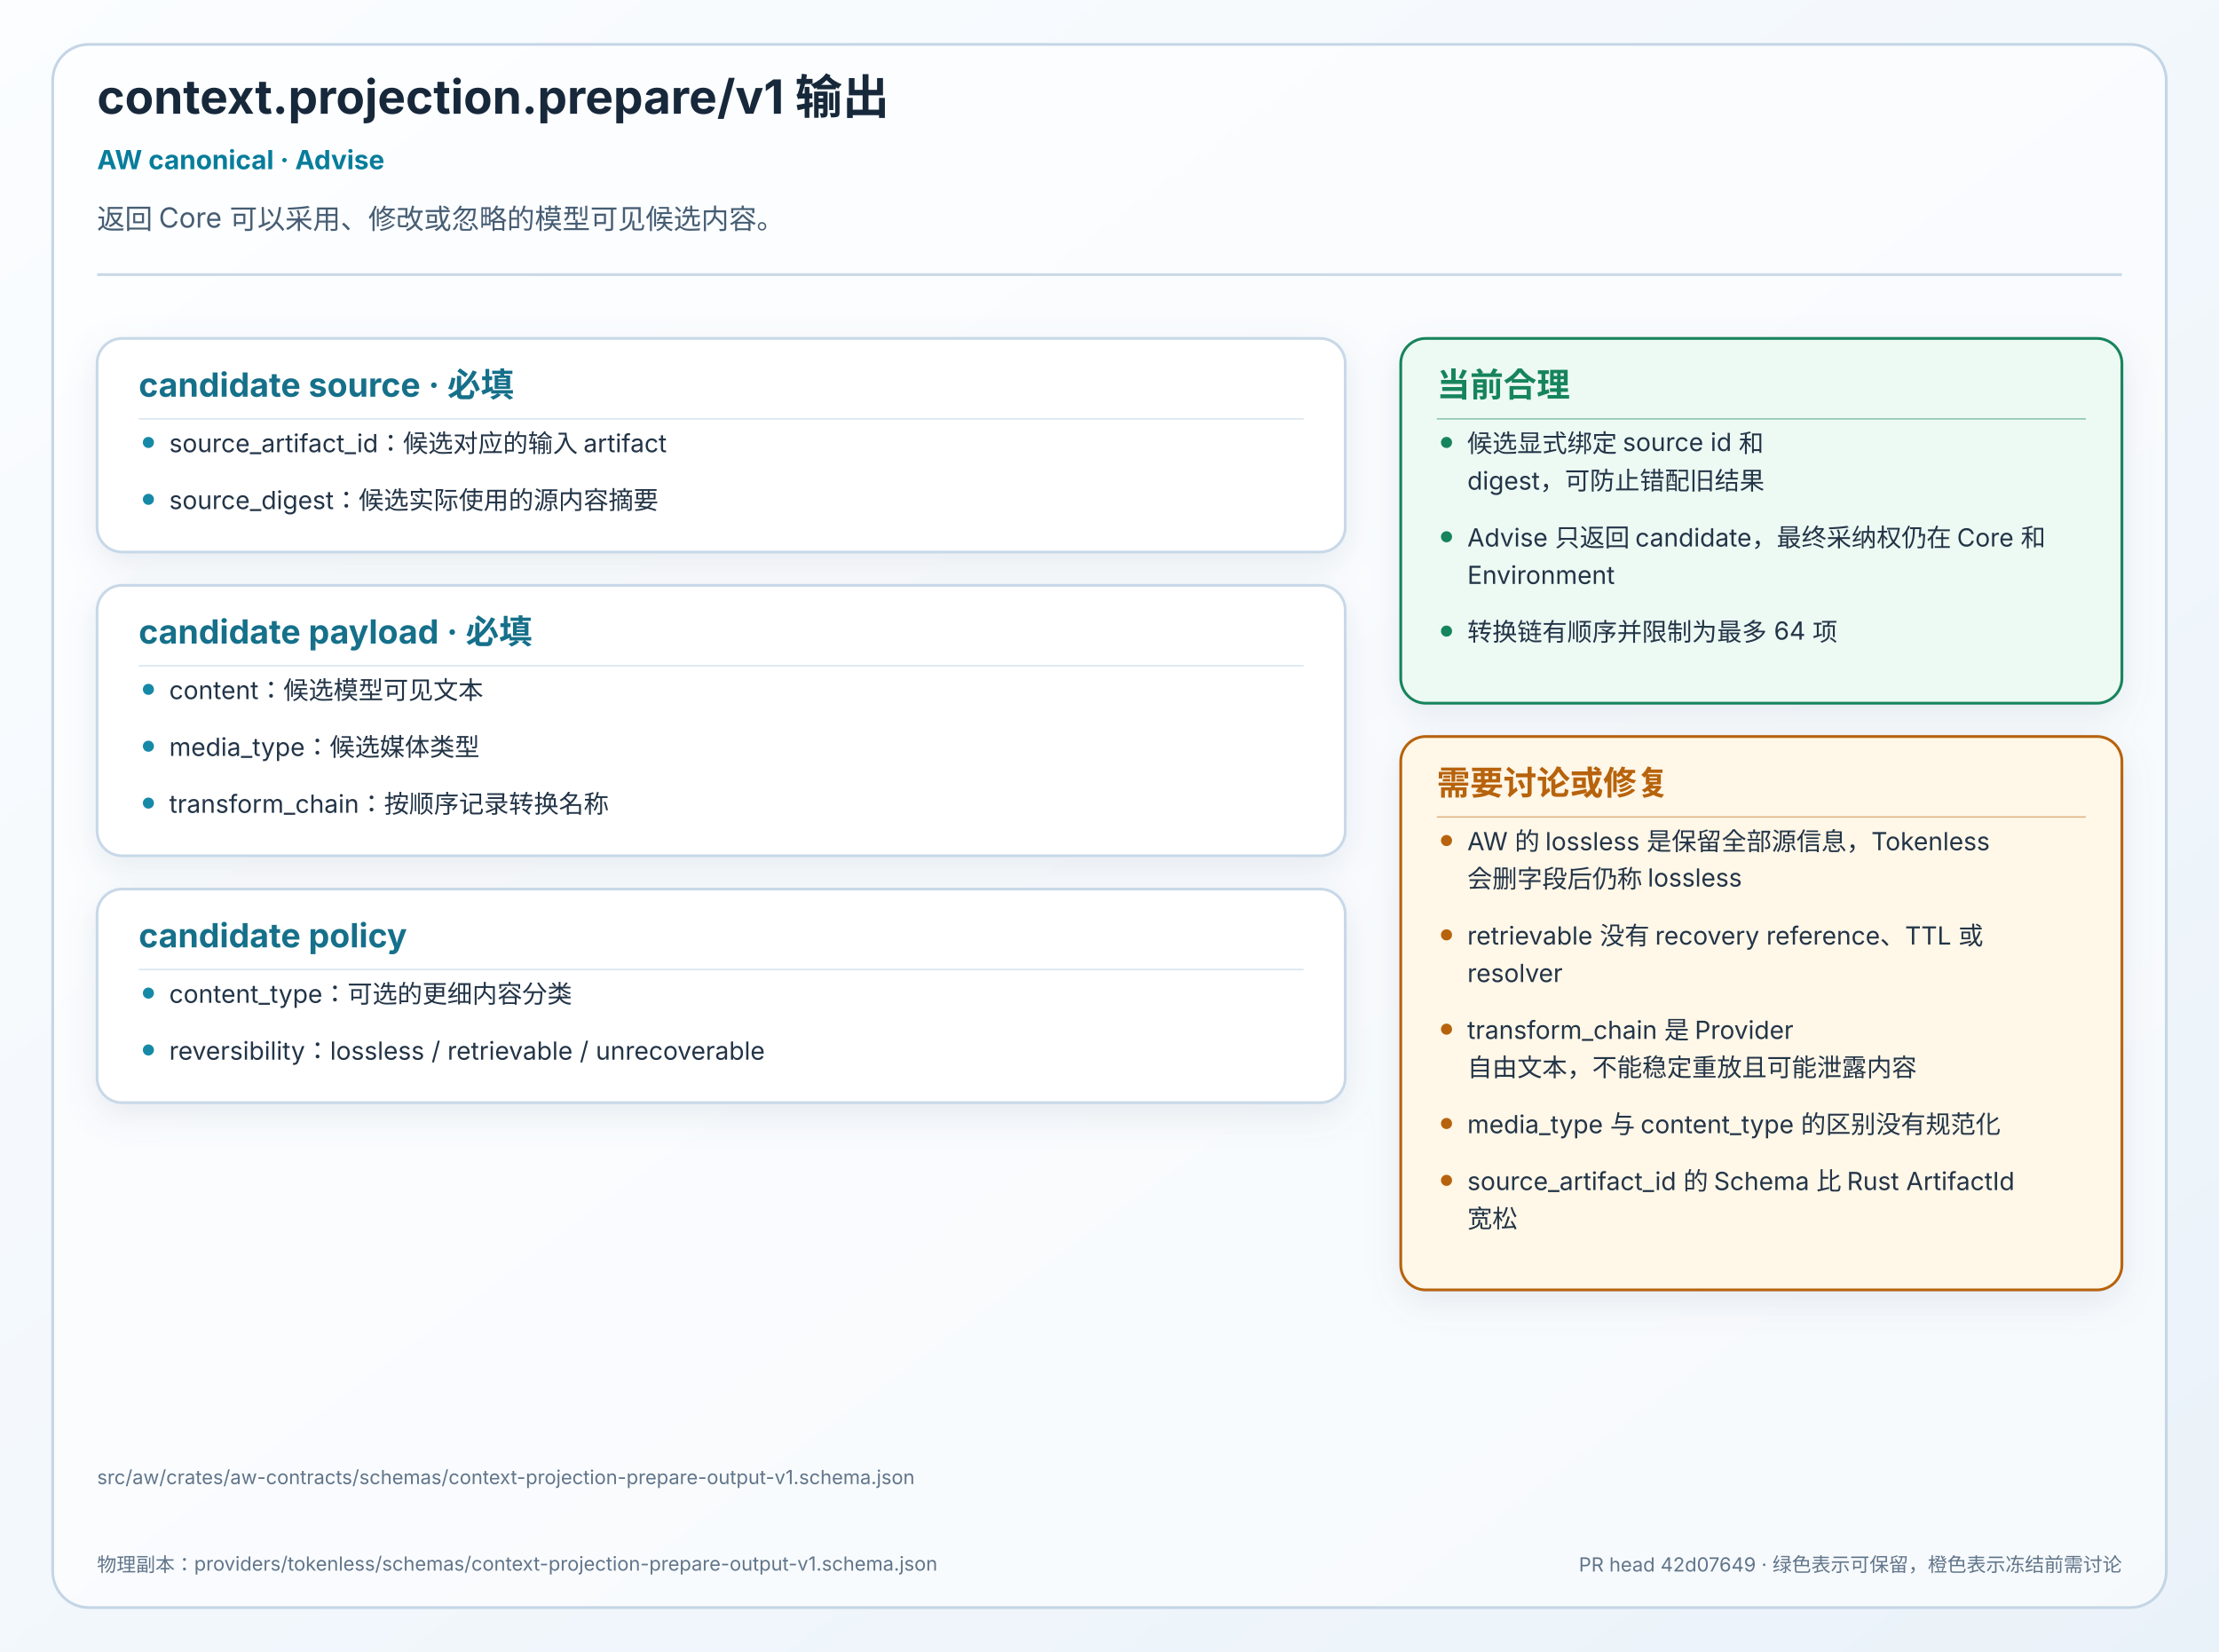
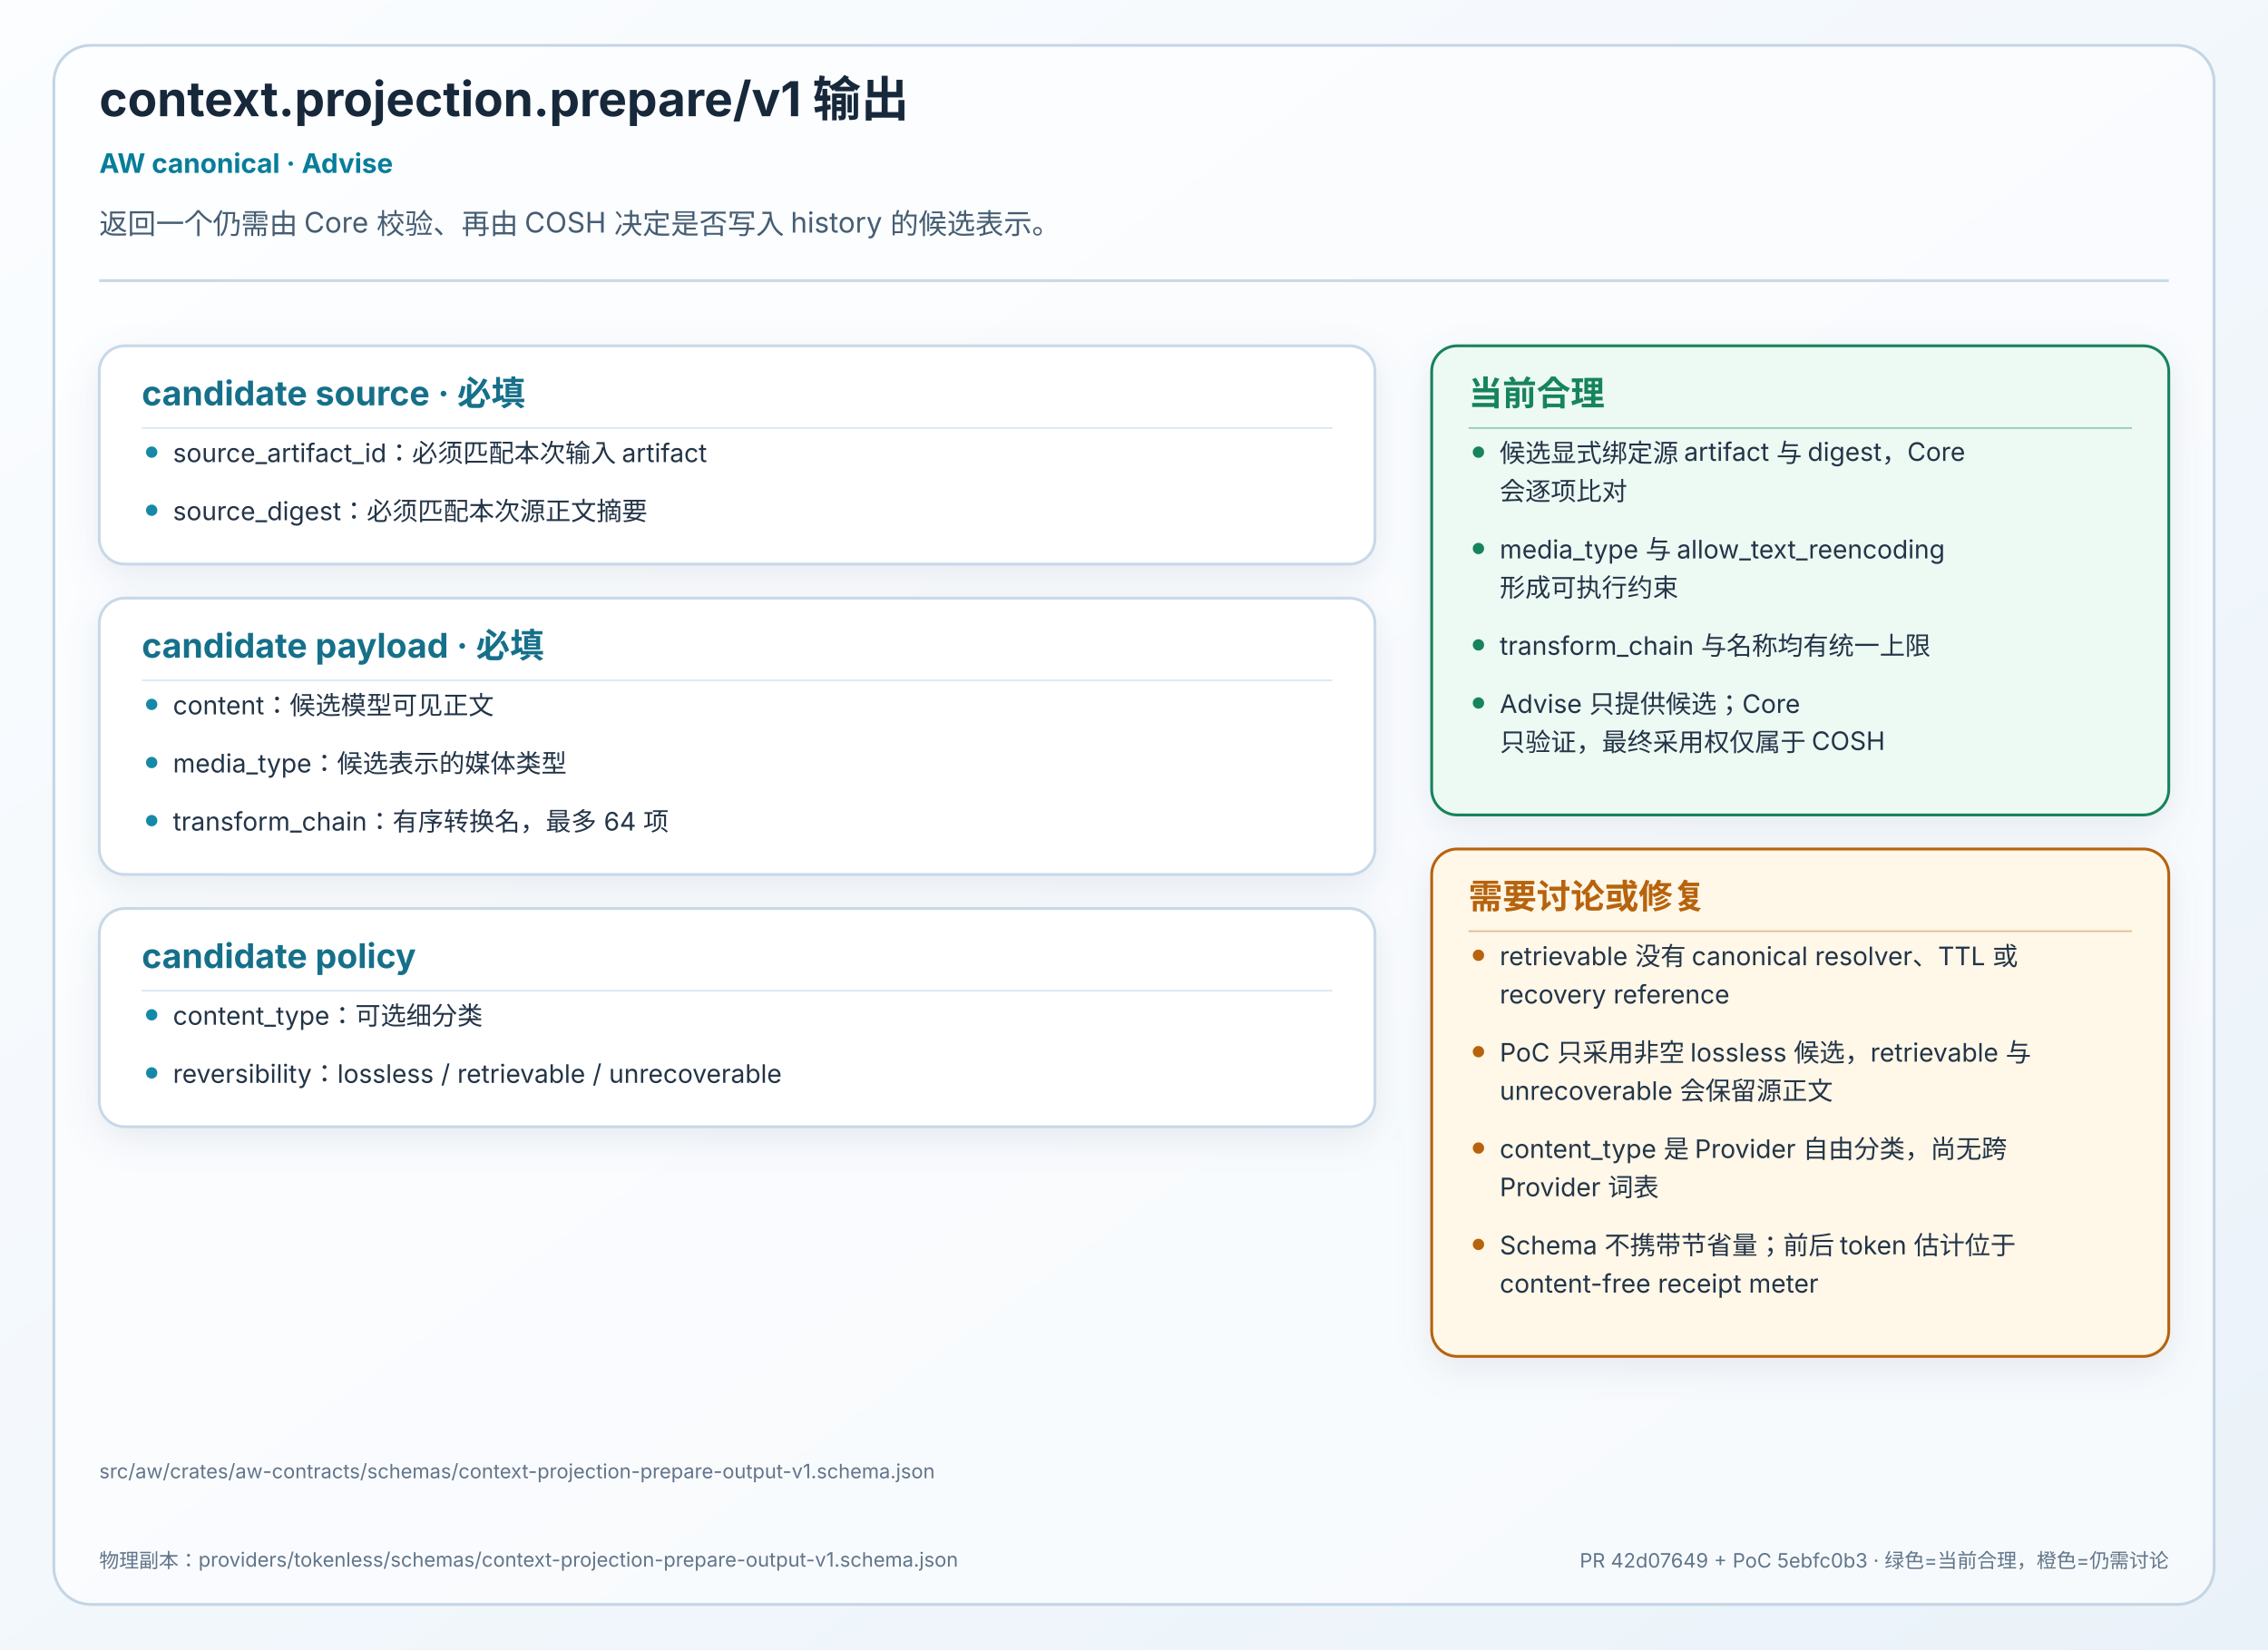
- <svg xmlns="http://www.w3.org/2000/svg" width="1600" height="1191" viewBox="0 0 1600 1191" role="img" aria-labelledby="title desc">
+ <svg xmlns="http://www.w3.org/2000/svg" width="1600" height="1164" viewBox="0 0 1600 1164" role="img" aria-labelledby="title desc">
  <defs>
    <linearGradient id="bg" x1="0" y1="0" x2="1" y2="1">
      <stop offset="0" stop-color="#fbfdff" />
      <stop offset="1" stop-color="#eaf2f9" />
    </linearGradient>
    <filter id="shadow" x="-20%" y="-20%" width="140%" height="140%">
      <feDropShadow dx="0" dy="8" stdDeviation="12" flood-color="#6d8498" flood-opacity="0.14" />
    </filter>
  </defs>
-   <rect width="1600" height="1191" fill="url(#bg)" />
-   <rect x="38" y="32" width="1524" height="1127" rx="26" fill="#ffffff" fill-opacity="0.56" stroke="#c4d5e5" stroke-width="2" />
+   <rect width="1600" height="1164" fill="url(#bg)" />
+   <rect x="38" y="32" width="1524" height="1100" rx="26" fill="#ffffff" fill-opacity="0.56" stroke="#c4d5e5" stroke-width="2" />
  <text x="70" y="82" fill="#17283b" font-size="34" font-weight="750" text-anchor="start" font-family="Inter, 'Noto Sans SC', system-ui, sans-serif">
    <tspan x="70" dy="0">context.projection.prepare/v1 输出</tspan>
  </text>
  <text x="70" y="122" fill="#087d9b" font-size="19" font-weight="650" text-anchor="start" font-family="Inter, 'Noto Sans SC', system-ui, sans-serif">
    <tspan x="70" dy="0">AW canonical · Advise</tspan>
  </text>
  <text x="70" y="165" fill="#465d73" font-size="20" font-weight="400" text-anchor="start" font-family="Inter, 'Noto Sans SC', system-ui, sans-serif">
-     <tspan x="70" dy="0">返回 Core 可以采用、修改或忽略的模型可见候选内容。</tspan>
+     <tspan x="70" dy="0">返回一个仍需由 Core 校验、再由 COSH 决定是否写入 history 的候选表示。</tspan>
  </text>
  <line x1="70" y1="198" x2="1530" y2="198" stroke="#cbd9e6" stroke-width="2" />
  <g filter="url(#shadow)">
    <rect x="70" y="244" width="900" height="154" rx="18" fill="#ffffff" stroke="#c8d8e8" stroke-width="2" />
    <text x="100" y="286" fill="#126f8a" font-size="24" font-weight="700" text-anchor="start" font-family="Inter, 'Noto Sans SC', system-ui, sans-serif">
      <tspan x="100" dy="0">candidate source · 必填</tspan>
    </text>
    <line x1="100" y1="302" x2="940" y2="302" stroke="#d8e3ed" />
    <circle cx="107" cy="319" r="4" fill="#1689a7" />
    <text x="122" y="326" fill="#243447" font-size="18" font-weight="400" text-anchor="start" font-family="Inter, 'Noto Sans SC', system-ui, sans-serif">
-       <tspan x="122" dy="0">source_artifact_id：候选对应的输入 artifact</tspan>
+       <tspan x="122" dy="0">source_artifact_id：必须匹配本次输入 artifact</tspan>
    </text>
    <circle cx="107" cy="360" r="4" fill="#1689a7" />
    <text x="122" y="367" fill="#243447" font-size="18" font-weight="400" text-anchor="start" font-family="Inter, 'Noto Sans SC', system-ui, sans-serif">
-       <tspan x="122" dy="0">source_digest：候选实际使用的源内容摘要</tspan>
+       <tspan x="122" dy="0">source_digest：必须匹配本次源正文摘要</tspan>
    </text>
    <rect x="70" y="422" width="900" height="195" rx="18" fill="#ffffff" stroke="#c8d8e8" stroke-width="2" />
    <text x="100" y="464" fill="#126f8a" font-size="24" font-weight="700" text-anchor="start" font-family="Inter, 'Noto Sans SC', system-ui, sans-serif">
      <tspan x="100" dy="0">candidate payload · 必填</tspan>
    </text>
    <line x1="100" y1="480" x2="940" y2="480" stroke="#d8e3ed" />
    <circle cx="107" cy="497" r="4" fill="#1689a7" />
    <text x="122" y="504" fill="#243447" font-size="18" font-weight="400" text-anchor="start" font-family="Inter, 'Noto Sans SC', system-ui, sans-serif">
-       <tspan x="122" dy="0">content：候选模型可见文本</tspan>
+       <tspan x="122" dy="0">content：候选模型可见正文</tspan>
    </text>
    <circle cx="107" cy="538" r="4" fill="#1689a7" />
    <text x="122" y="545" fill="#243447" font-size="18" font-weight="400" text-anchor="start" font-family="Inter, 'Noto Sans SC', system-ui, sans-serif">
-       <tspan x="122" dy="0">media_type：候选媒体类型</tspan>
+       <tspan x="122" dy="0">media_type：候选表示的媒体类型</tspan>
    </text>
    <circle cx="107" cy="579" r="4" fill="#1689a7" />
    <text x="122" y="586" fill="#243447" font-size="18" font-weight="400" text-anchor="start" font-family="Inter, 'Noto Sans SC', system-ui, sans-serif">
-       <tspan x="122" dy="0">transform_chain：按顺序记录转换名称</tspan>
+       <tspan x="122" dy="0">transform_chain：有序转换名，最多 64 项</tspan>
    </text>
    <rect x="70" y="641" width="900" height="154" rx="18" fill="#ffffff" stroke="#c8d8e8" stroke-width="2" />
    <text x="100" y="683" fill="#126f8a" font-size="24" font-weight="700" text-anchor="start" font-family="Inter, 'Noto Sans SC', system-ui, sans-serif">
      <tspan x="100" dy="0">candidate policy</tspan>
    </text>
    <line x1="100" y1="699" x2="940" y2="699" stroke="#d8e3ed" />
    <circle cx="107" cy="716" r="4" fill="#1689a7" />
    <text x="122" y="723" fill="#243447" font-size="18" font-weight="400" text-anchor="start" font-family="Inter, 'Noto Sans SC', system-ui, sans-serif">
-       <tspan x="122" dy="0">content_type：可选的更细内容分类</tspan>
+       <tspan x="122" dy="0">content_type：可选细分类</tspan>
    </text>
    <circle cx="107" cy="757" r="4" fill="#1689a7" />
    <text x="122" y="764" fill="#243447" font-size="18" font-weight="400" text-anchor="start" font-family="Inter, 'Noto Sans SC', system-ui, sans-serif">
      <tspan x="122" dy="0">reversibility：lossless / retrievable / unrecoverable</tspan>
    </text>
-     <rect x="1010" y="244" width="520" height="263" rx="18" fill="#edf9f3" stroke="#16845b" stroke-width="2" />
+     <rect x="1010" y="244" width="520" height="331" rx="18" fill="#edf9f3" stroke="#16845b" stroke-width="2" />
    <text x="1036" y="286" fill="#16845b" font-size="24" font-weight="700" text-anchor="start" font-family="Inter, 'Noto Sans SC', system-ui, sans-serif">
      <tspan x="1036" dy="0">当前合理</tspan>
    </text>
    <line x1="1036" y1="302" x2="1504" y2="302" stroke="#16845b" opacity="0.45" />
    <circle cx="1043" cy="319" r="4" fill="#16845b" />
    <text x="1058" y="326" fill="#243447" font-size="18" font-weight="400" text-anchor="start" font-family="Inter, 'Noto Sans SC', system-ui, sans-serif">
-       <tspan x="1058" dy="0">候选显式绑定 source id 和</tspan>
-       <tspan x="1058" dy="27">digest，可防止错配旧结果</tspan>
+       <tspan x="1058" dy="0">候选显式绑定源 artifact 与 digest，Core</tspan>
+       <tspan x="1058" dy="27">会逐项比对</tspan>
    </text>
    <circle cx="1043" cy="387" r="4" fill="#16845b" />
    <text x="1058" y="394" fill="#243447" font-size="18" font-weight="400" text-anchor="start" font-family="Inter, 'Noto Sans SC', system-ui, sans-serif">
-       <tspan x="1058" dy="0">Advise 只返回 candidate，最终采纳权仍在 Core 和</tspan>
-       <tspan x="1058" dy="27">Environment</tspan>
+       <tspan x="1058" dy="0">media_type 与 allow_text_reencoding</tspan>
+       <tspan x="1058" dy="27">形成可执行约束</tspan>
    </text>
    <circle cx="1043" cy="455" r="4" fill="#16845b" />
    <text x="1058" y="462" fill="#243447" font-size="18" font-weight="400" text-anchor="start" font-family="Inter, 'Noto Sans SC', system-ui, sans-serif">
-       <tspan x="1058" dy="0">转换链有顺序并限制为最多 64 项</tspan>
+       <tspan x="1058" dy="0">transform_chain 与名称均有统一上限</tspan>
    </text>
-     <rect x="1010" y="531" width="520" height="399" rx="18" fill="#fff7e8" stroke="#b76308" stroke-width="2" />
-     <text x="1036" y="573" fill="#b76308" font-size="24" font-weight="700" text-anchor="start" font-family="Inter, 'Noto Sans SC', system-ui, sans-serif">
+     <circle cx="1043" cy="496" r="4" fill="#16845b" />
+     <text x="1058" y="503" fill="#243447" font-size="18" font-weight="400" text-anchor="start" font-family="Inter, 'Noto Sans SC', system-ui, sans-serif">
+       <tspan x="1058" dy="0">Advise 只提供候选；Core</tspan>
+       <tspan x="1058" dy="27">只验证，最终采用权仅属于 COSH</tspan>
+     </text>
+     <rect x="1010" y="599" width="520" height="358" rx="18" fill="#fff7e8" stroke="#b76308" stroke-width="2" />
+     <text x="1036" y="641" fill="#b76308" font-size="24" font-weight="700" text-anchor="start" font-family="Inter, 'Noto Sans SC', system-ui, sans-serif">
      <tspan x="1036" dy="0">需要讨论或修复</tspan>
    </text>
-     <line x1="1036" y1="589" x2="1504" y2="589" stroke="#b76308" opacity="0.45" />
-     <circle cx="1043" cy="606" r="4" fill="#b76308" />
-     <text x="1058" y="613" fill="#243447" font-size="18" font-weight="400" text-anchor="start" font-family="Inter, 'Noto Sans SC', system-ui, sans-serif">
-       <tspan x="1058" dy="0">AW 的 lossless 是保留全部源信息，Tokenless</tspan>
-       <tspan x="1058" dy="27">会删字段后仍称 lossless</tspan>
-     </text>
+     <line x1="1036" y1="657" x2="1504" y2="657" stroke="#b76308" opacity="0.45" />
    <circle cx="1043" cy="674" r="4" fill="#b76308" />
    <text x="1058" y="681" fill="#243447" font-size="18" font-weight="400" text-anchor="start" font-family="Inter, 'Noto Sans SC', system-ui, sans-serif">
-       <tspan x="1058" dy="0">retrievable 没有 recovery reference、TTL 或</tspan>
-       <tspan x="1058" dy="27">resolver</tspan>
+       <tspan x="1058" dy="0">retrievable 没有 canonical resolver、TTL 或</tspan>
+       <tspan x="1058" dy="27">recovery reference</tspan>
    </text>
    <circle cx="1043" cy="742" r="4" fill="#b76308" />
    <text x="1058" y="749" fill="#243447" font-size="18" font-weight="400" text-anchor="start" font-family="Inter, 'Noto Sans SC', system-ui, sans-serif">
-       <tspan x="1058" dy="0">transform_chain 是 Provider</tspan>
-       <tspan x="1058" dy="27">自由文本，不能稳定重放且可能泄露内容</tspan>
+       <tspan x="1058" dy="0">PoC 只采用非空 lossless 候选，retrievable 与</tspan>
+       <tspan x="1058" dy="27">unrecoverable 会保留源正文</tspan>
    </text>
    <circle cx="1043" cy="810" r="4" fill="#b76308" />
    <text x="1058" y="817" fill="#243447" font-size="18" font-weight="400" text-anchor="start" font-family="Inter, 'Noto Sans SC', system-ui, sans-serif">
-       <tspan x="1058" dy="0">media_type 与 content_type 的区别没有规范化</tspan>
+       <tspan x="1058" dy="0">content_type 是 Provider 自由分类，尚无跨</tspan>
+       <tspan x="1058" dy="27">Provider 词表</tspan>
    </text>
-     <circle cx="1043" cy="851" r="4" fill="#b76308" />
-     <text x="1058" y="858" fill="#243447" font-size="18" font-weight="400" text-anchor="start" font-family="Inter, 'Noto Sans SC', system-ui, sans-serif">
-       <tspan x="1058" dy="0">source_artifact_id 的 Schema 比 Rust ArtifactId</tspan>
-       <tspan x="1058" dy="27">宽松</tspan>
+     <circle cx="1043" cy="878" r="4" fill="#b76308" />
+     <text x="1058" y="885" fill="#243447" font-size="18" font-weight="400" text-anchor="start" font-family="Inter, 'Noto Sans SC', system-ui, sans-serif">
+       <tspan x="1058" dy="0">Schema 不携带节省量；前后 token 估计位于</tspan>
+       <tspan x="1058" dy="27">content-free receipt meter</tspan>
    </text>
  </g>
-   <text x="70" y="1070" fill="#61758a" font-size="14" font-weight="400" text-anchor="start" font-family="Inter, 'Noto Sans SC', system-ui, sans-serif">
+   <text x="70" y="1043" fill="#61758a" font-size="14" font-weight="400" text-anchor="start" font-family="Inter, 'Noto Sans SC', system-ui, sans-serif">
    <tspan x="70" dy="0">src/aw/crates/aw-contracts/schemas/context-projection-prepare-output-v1.schema.json</tspan>
  </text>
-   <text x="70" y="1133" fill="#61758a" font-size="14" font-weight="400" text-anchor="start" font-family="Inter, 'Noto Sans SC', system-ui, sans-serif">
+   <text x="70" y="1106" fill="#61758a" font-size="14" font-weight="400" text-anchor="start" font-family="Inter, 'Noto Sans SC', system-ui, sans-serif">
    <tspan x="70" dy="0">物理副本：providers/tokenless/schemas/context-projection-prepare-output-v1.schema.json</tspan>
  </text>
-   <text x="1530" y="1133" fill="#61758a" font-size="14" font-weight="400" text-anchor="end" font-family="Inter, 'Noto Sans SC', system-ui, sans-serif">
-     <tspan x="1530" dy="0">PR head 42d07649 · 绿色表示可保留，橙色表示冻结前需讨论</tspan>
+   <text x="1530" y="1106" fill="#61758a" font-size="14" font-weight="400" text-anchor="end" font-family="Inter, 'Noto Sans SC', system-ui, sans-serif">
+     <tspan x="1530" dy="0">PR 42d07649 + PoC 5ebfc0b3 · 绿色=当前合理，橙色=仍需讨论</tspan>
  </text>
</svg>
